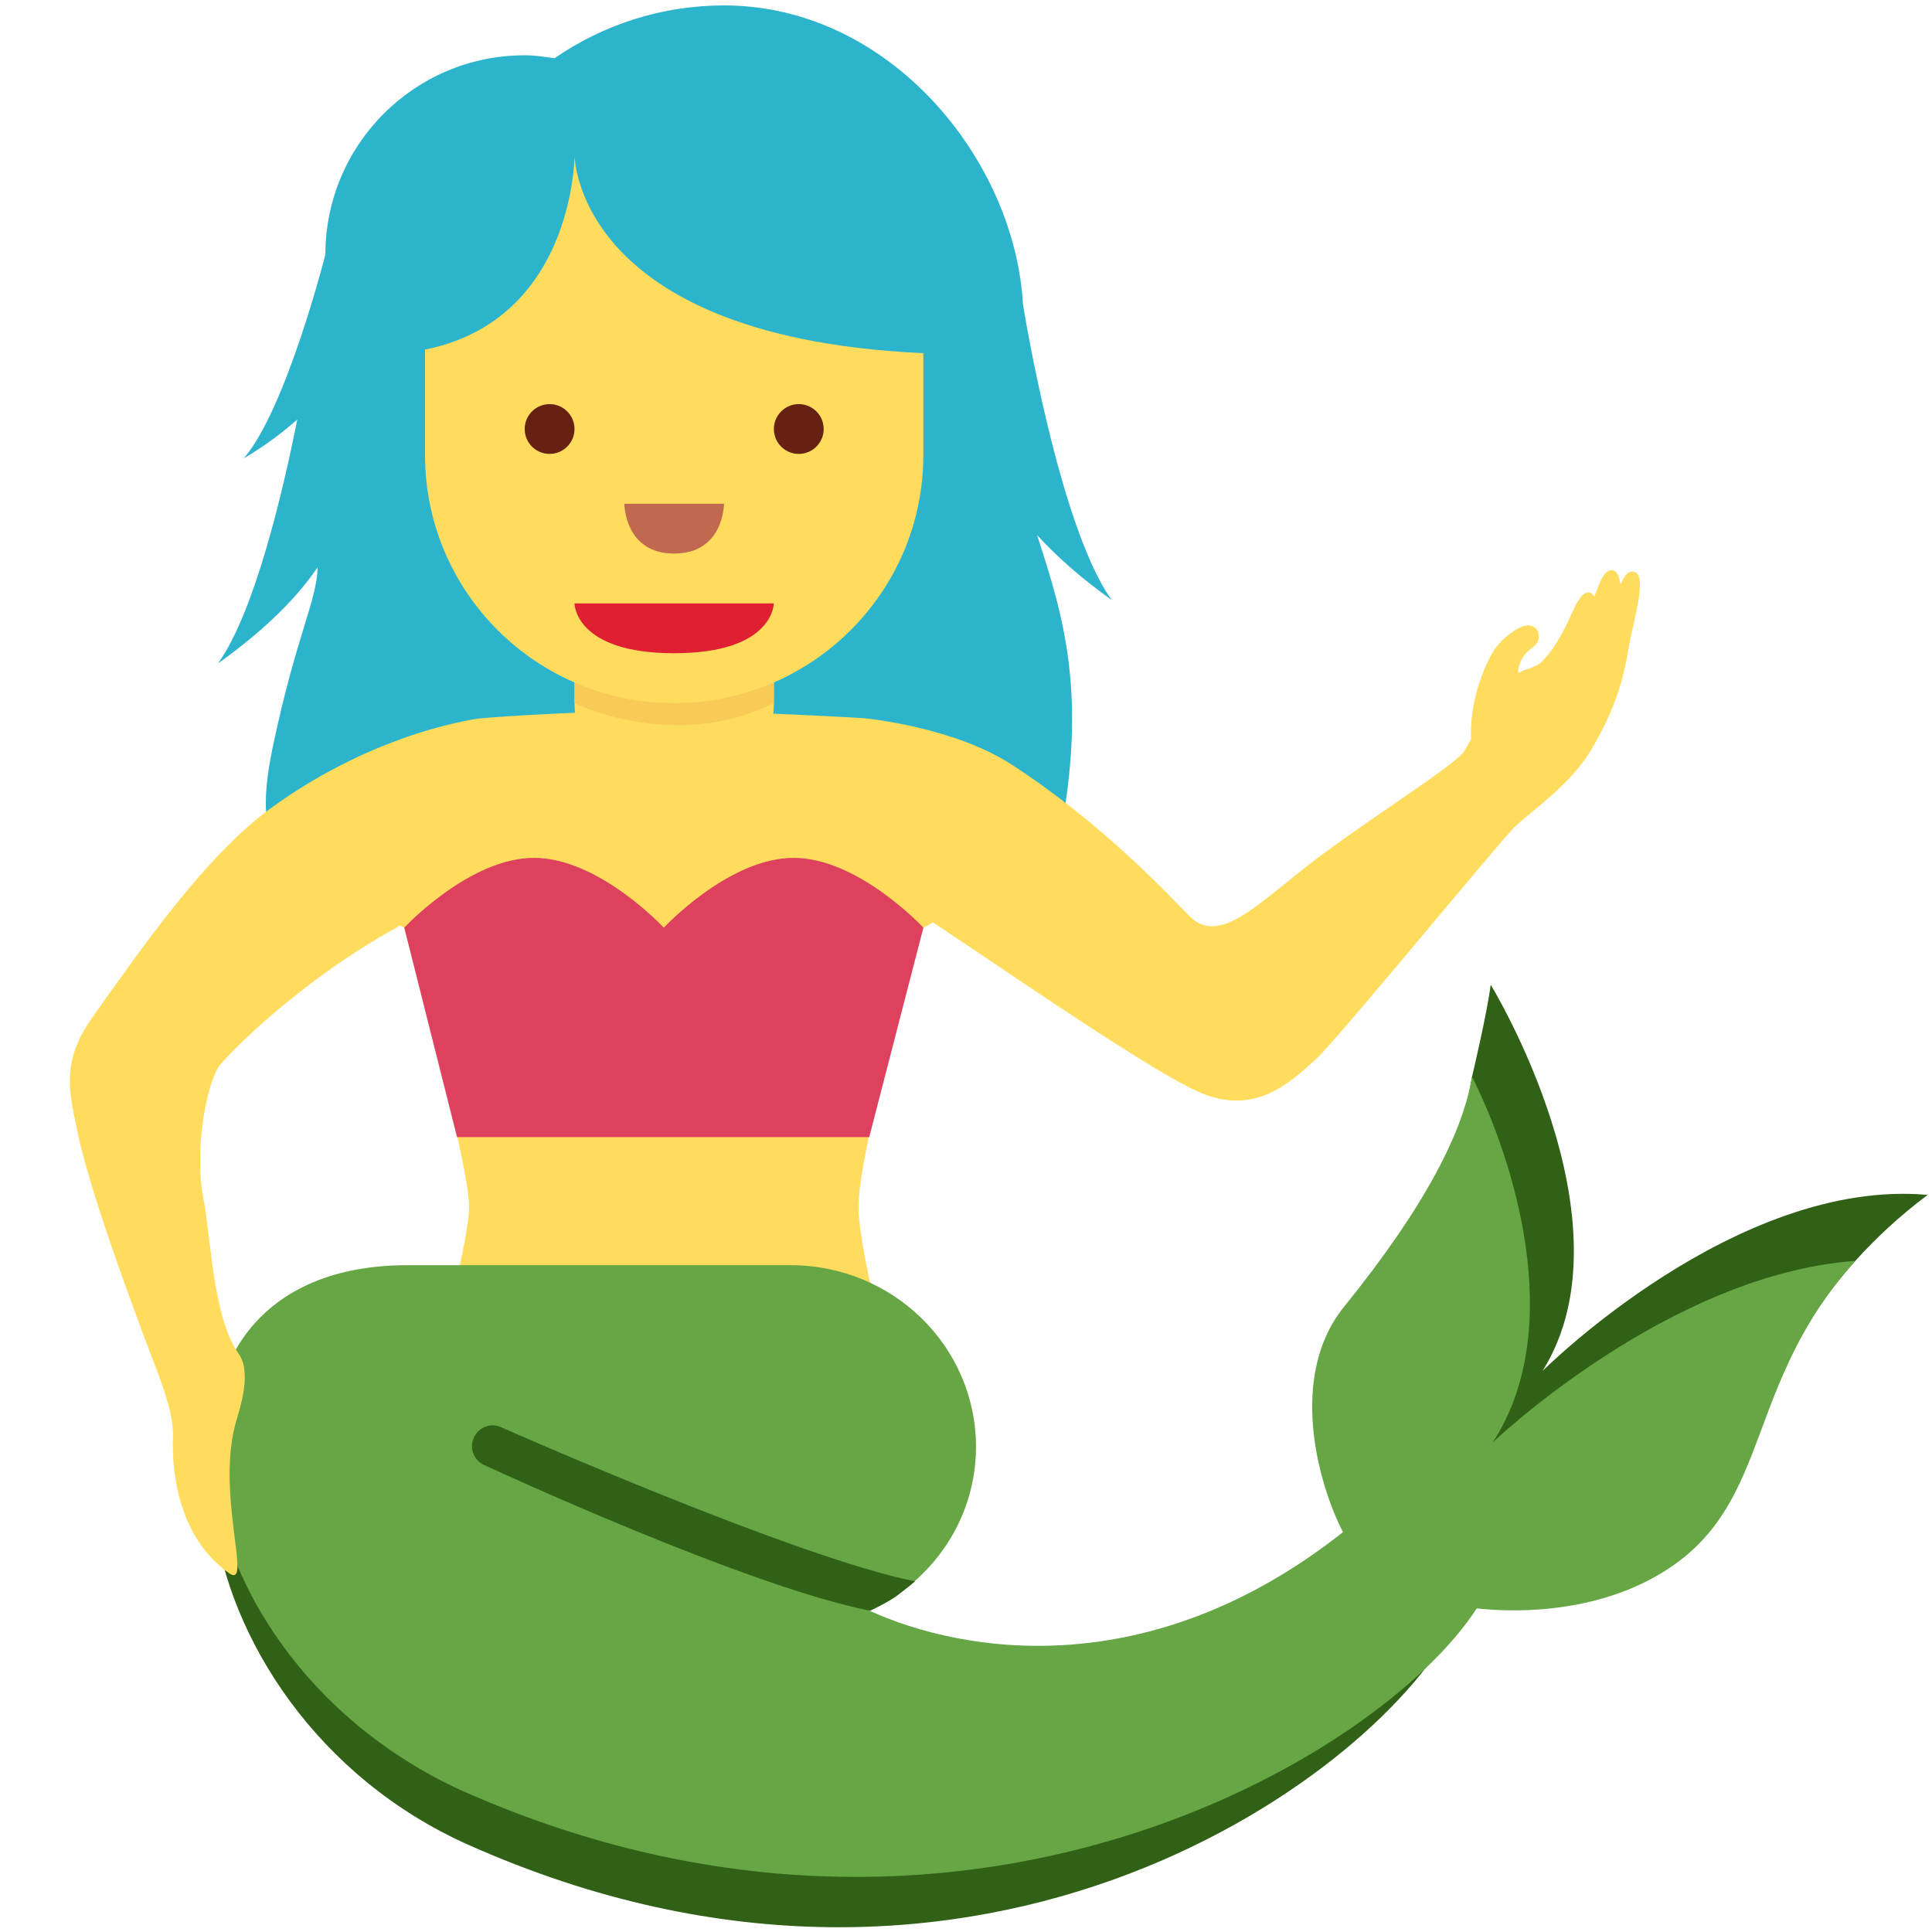
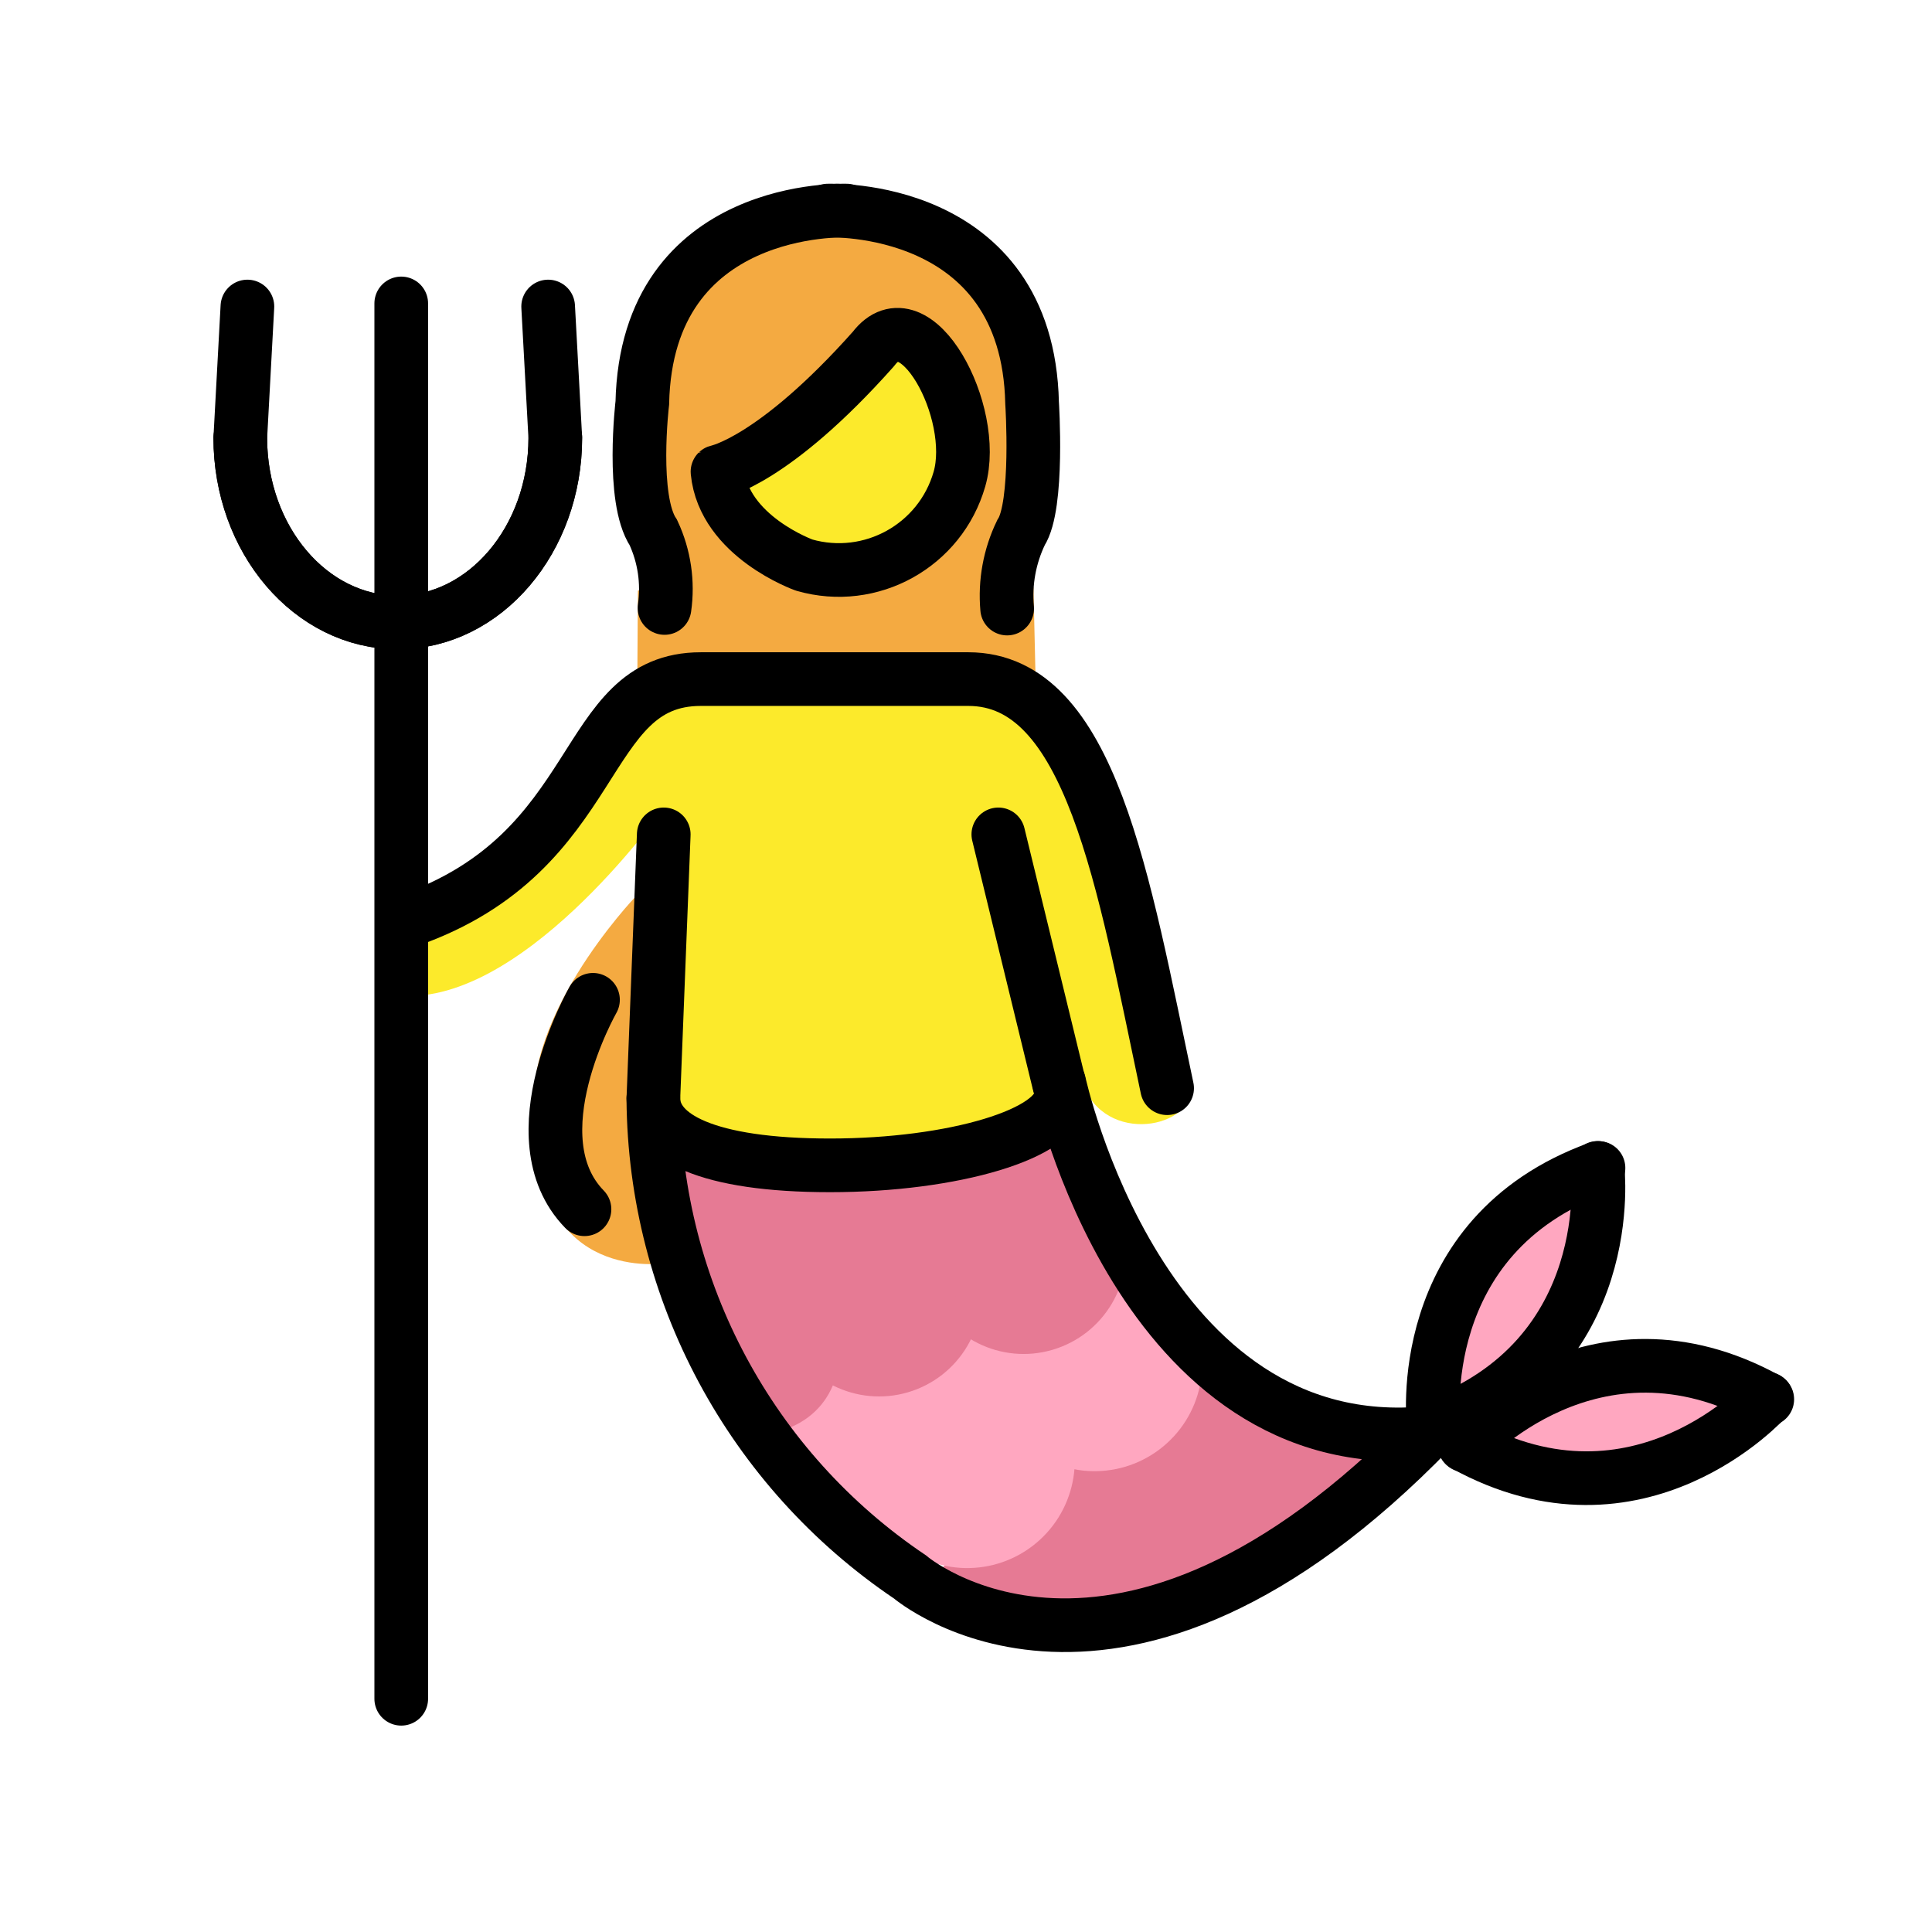
- <svg xmlns="http://www.w3.org/2000/svg" viewBox="0 0 36 36">
-   <path fill="#2CB4CD" d="M20.716 11.182c-.994-1.383-1.654-5.509-1.654-5.509-.155-2.715-2.494-5.572-5.571-5.572-1.173 0-2.26.365-3.159.985-.182-.027-.365-.056-.555-.056-2.051 0-3.714 1.663-3.714 3.714 0 0-.73 2.881-1.521 3.797.377-.223.706-.465.997-.724-.259 1.306-.788 3.586-1.478 4.547.765-.55 1.41-1.136 1.859-1.795-.021.647-.399 1.267-.837 3.348-.458 2.177.364 2.197 1.385 2.646 1.795.789 12.847 1.296 13.281-.969.513-2.675.068-4.112-.425-5.624.391.429.86.83 1.392 1.212z" />
-   <path fill="#FFDC5D" d="M16.125 13.384s-2.26-.137-3.764-.137-2.959.1-3.392.137l-1.963 3.619.526.283s1.209 4.354 1.209 5.202c0 .848-1.209 5.202-1.209 5.202h9.674s-1.209-4.075-1.209-5.202 1.209-5.202 1.209-5.202l.495-.266-1.576-3.636z" />
-   <path fill="#DD415D" d="M12.369 17.286s-1.209-1.301-2.418-1.301-2.418 1.301-2.418 1.301l.983 3.902h7.681l1.009-3.902s-1.209-1.301-2.418-1.301-2.419 1.301-2.419 1.301z" />
-   <path fill="#316116" d="M28.744 25.545c1.738-2.783-.967-7.196-.967-7.196-.067.534-.348 1.714-.348 1.714-.163.998-.678 2.566-2.219 4.469-1.049 1.294 4.467 5.504 5.708 4.687 1.937-1.276 1.587-3.432 3.655-5.726.367-.407.8-.817 1.346-1.228-3.575-.319-7.175 3.28-7.175 3.28zm-3.123 3.078c-4.478 3.618-9.355 2.292-10.385 1.38l-7.644-5.978c-5.516 0-4.48 7.846 1.132 10.349 9.576 4.271 17.103-1.423 18.399-4.18l-1.502-1.571z" />
-   <path fill="#66A644" d="M27.814 26.878c1.408-2.155.357-5.346-.385-6.815-.163.998-.843 2.383-2.384 4.286-1.049 1.294-.483 3.302-.021 4.199l.001.001c-3.596 2.842-7.065 2.264-8.825 1.464 1.17-.542 1.986-1.7 1.986-3.053 0-1.87-1.547-3.385-3.454-3.385h-7.14c-5.516 0-4.48 7.39 1.132 9.843 9.165 4.007 17-.67 18.793-3.448.863.096 2.363.056 3.573-.741 1.937-1.276 1.414-3.441 3.482-5.734-3.483.249-6.758 3.383-6.758 3.383z" />
-   <path fill="#316116" d="M16.212 30.014c-2.309-.46-6.994-2.625-7.193-2.717-.194-.09-.278-.319-.188-.512.09-.195.321-.28.513-.188.048.022 5.488 2.428 7.707 2.869 0 0-.158.133-.336.267-.179.132-.503.281-.503.281z" />
-   <path fill="#FFDC5D" d="M7.399 17.278c-1.878 1.035-3.24 2.455-3.336 2.617-.239.404-.437 1.592-.276 2.415.145.741.177 2.238.66 2.915.198.277.107.759-.032 1.208-.419 1.353.306 3.199-.145 2.882-.918-.644-1.074-1.83-1.047-2.528.015-.393-.166-.884-.257-1.138-.059-.16-1.245-3.203-1.518-4.54-.148-.722-.333-1.302.275-2.155.903-1.266 2.094-2.996 3.311-3.885 2.012-1.471 3.936-1.687 3.936-1.687s-.911 3.532-1.571 3.896zm23-6.626c-.084.009-.143.102-.203.238-.023-.164-.074-.276-.184-.264-.129.013-.201.22-.304.492-.027-.047-.062-.079-.117-.078-.261.009-.349.811-.909 1.334-.081.036-.154.078-.248.104-.059.016-.098.041-.146.061.005-.255.171-.405.271-.474.239-.166.089-.586-.314-.331-.289.183-.41.365-.501.55-.255.519-.354 1.058-.333 1.487l-.119.215c-.139.242-1.626 1.17-2.696 1.967-1.066.793-1.846 1.694-2.415 1.132-.396-.391-1.591-1.706-3.322-2.833-1.093-.712-2.733-.866-2.733-.866-.807.662.166 3.109.894 3.566.938.589 4.26 2.925 5.306 3.391s1.704-.161 2.196-.609c.403-.366 3.434-4.072 3.703-4.326.365-.344 1.063-.797 1.457-1.491.338-.596.543-1.079.667-1.855.071-.456.402-1.447.05-1.41zM10.706 9.387v3.714c0 1.026.831 1.857 1.857 1.857s1.857-.831 1.857-1.857V9.387h-3.714z" />
-   <path fill="#F9CA55" d="M14.419 9.387l-3.714.017v3.697s1.857.928 3.714 0V9.387z" />
-   <path fill="#FFDC5D" d="M17.205 2.934H7.92V8.48c0 2.553 2.078 4.621 4.642 4.621 2.564 0 4.643-2.068 4.643-4.621V2.934z" />
-   <path fill="#DF1F32" d="M14.419 11.244h-3.714s0 .928 1.857.928 1.857-.928 1.857-.928z" />
-   <circle fill="#662113" cx="10.241" cy="7.994" r=".464" />
-   <circle fill="#662113" cx="14.884" cy="7.994" r=".464" />
-   <path fill="#C1694F" d="M11.634 9.387h1.857s0 .928-.929.928c-.928 0-.928-.928-.928-.928z" />
-   <path fill="#2CB4CD" d="M18.133 6.601l-.613-4.114H6.992v4.114c3.674 0 3.713-3.628 3.714-3.707.001.08.08 3.707 7.427 3.707z" />
+ <svg xmlns="http://www.w3.org/2000/svg" id="emoji" viewBox="0 0 72 72">
+   <g id="color">
+     <path fill="#e67a94" d="M33.89,59.412l10.457-8.456,8.047,3.77S43.575,65.889,33.89,59.412Z" />
+     <path fill="#ffa7c0" d="M26.854,51.666a3.364,3.364,0,0,0,2.631-2.907c.486-2.61,3.855,2.766,4.943-1.647,0,0,6.944,1.493,6.043-2.197l4.106,5.176s-1.657,4.155-5.894,3.113c0,0,1.43,5.9-3.445,4.23,0,0,.646,1.893-3.547.129Z" />
+     <path fill="none" stroke="#ffa7c0" stroke-linecap="round" stroke-miterlimit="10" stroke-width="2" d="M38.669,52.954a3.01,3.01,0,0,1-4.747,3.608" />
+     <path fill="none" stroke="#ffa7c0" stroke-linecap="round" stroke-miterlimit="10" stroke-width="2" d="M43.421,49.344a3.013,3.013,0,0,1-4.752,3.609" />
+     <path fill="none" stroke="#e67a94" stroke-linecap="round" stroke-miterlimit="10" stroke-width="2" d="M30.14,49.23c.38,1.373.093,2.692-1.307,3.129-1.402.439-1.598-1.034-1.979-2.409" />
+     <path fill="none" stroke="#e67a94" stroke-linecap="round" stroke-miterlimit="10" stroke-width="2" d="M35.517,47.644a2.816,2.816,0,0,1-5.386,1.586" />
+     <path fill="none" stroke="#e67a94" stroke-linecap="round" stroke-miterlimit="10" stroke-width="2" d="M40.904,46.056a2.817,2.817,0,0,1-5.388,1.588" />
+     <path fill="#e67a94" d="M23.646,42.659s.115,2.516,1.647.347c1.533-2.169,5.842,3.353,8.675-.203,0,0,4.77,2.312,5.493-1.416L41.426,46.445s-2.342,4.425-5.753,1.706c0,0-1.619,4.714-5.35,1.157,0,0-.327,5.076-4.664,1.144Z" />
+     <path fill="#ffa7c0" d="M59.258,43.853c2.009.915-3.162,9.868-5.707,9.252S57.561,43.084,59.258,43.853Z" />
+     <path fill="#ffa7c0" d="M53.765,53.885c-1.139-2.356,10.29-3.266,10.771-1.467.571,2.136-9.631,3.824-10.771,1.467" />
+   </g>
+   <g id="skin">
+     <path fill="#fcea2b" d="M24.643,30.236s-5.307,7.476-9.965,6.844L14.52,34.081s3.869-.08,9.871-8.292l12.396-.632S40.419,26.5,41.684,31.79c.781,3.272,1.369,5.945,2.178,7.28a4.296,4.296,0,0,1,.563,1.485c-.077,1.586-3.501,2.128-4.154-.434-1.815-2.371-1.527,2.612-1.527,2.612l-14.589.452" />
+     <path fill="#fcea2b" d="M36.241,17.27a4.784,4.784,0,0,1-4.784,4.785h0c-2.643,0-6.528-4.037-4.023-4.873,2.616-.871,3.092-3.091,4.201-4.042C33.642,11.419,36.241,14.626,36.241,17.27Z" />
+   </g>
+   <g id="hair">
+     <path fill="#f4aa41" d="M23.671,33.431s-4.518,4.729-3.669,8.582C19.959,47.822,24.763,47.08,24.763,47.08Z" />
+     <path fill="#f4aa41" d="M24.839,25.157s.69-3.324-.359-5.393S22.951,8.603,31.478,8.405s6.714,11.416,6.714,11.416l-.879,5.043L31.872,21.679s8.613-4.224,1.025-8.736c0,0-3.969,5.131-6.579,4.776l4.741,3.969Z" />
+     <polygon fill="#f4aa41" points="23.751 25.418 23.771 22.007 38.514 21.886 38.595 25.397 23.751 25.418" />
+   </g>
+   <g id="line">
+     <path fill="none" stroke="#000" stroke-linecap="round" stroke-miterlimit="10" stroke-width="2" d="M15.235,34.304c7.326-2.569,6.312-8.996,10.883-8.996h9.971c4.571,0,5.774,7.548,7.406,15.246" />
+     <path fill="none" stroke="#000" stroke-linecap="round" stroke-miterlimit="10" stroke-width="2" d="M24.736,31.095l-.388,9.867a21.666,21.666,0,0,0,9.563,17.805S41.61,65.377,53.35,53.264" />
+     <line x1="39.471" x2="37.205" y1="40.397" y2="31.095" fill="none" stroke="#000" stroke-linecap="round" stroke-miterlimit="10" stroke-width="2" />
+     <path fill="none" stroke="#000" stroke-linecap="round" stroke-miterlimit="10" stroke-width="2" d="M53.233,53.401c-10.73,1.05-13.763-13.061-13.763-13.061" />
+     <line x1="14.953" x2="14.953" y1="63.308" y2="11.308" fill="none" stroke="#000" stroke-linecap="round" stroke-linejoin="round" stroke-width="2" />
+     <path fill="none" stroke="#000" stroke-linecap="round" stroke-miterlimit="10" stroke-width="2" d="M8.954,16.314c0,3.8,2.628,6.882,5.87,6.882s5.87-3.082,5.87-6.882l-.266-4.891" />
+     <path fill="none" stroke="#000" stroke-linecap="round" stroke-miterlimit="10" stroke-width="2" d="M20.695,16.314c0,3.8-2.628,6.882-5.87,6.882s-5.87-3.082-5.87-6.882l.265-4.891" />
+     <path fill="none" stroke="#000" stroke-linecap="round" stroke-miterlimit="10" stroke-width="2" d="M53.428,53.131s-.856-7.077,6.143-9.604" />
+     <path fill="none" stroke="#000" stroke-linecap="round" stroke-miterlimit="10" stroke-width="2" d="M59.536,43.525s.857,7.076-6.141,9.604" />
+     <path fill="none" stroke="#000" stroke-linecap="round" stroke-miterlimit="10" stroke-width="2" d="M54.591,53.865s4.755-5.311,11.27-1.717" />
+     <path fill="none" stroke="#000" stroke-linecap="round" stroke-miterlimit="10" stroke-width="2" d="M65.838,52.123s-4.753,5.31-11.27,1.716" />
+     <path fill="none" stroke="#000" stroke-linecap="round" stroke-miterlimit="10" stroke-width="2" d="M39.53,40.805c0,1.444-4.007,2.624-8.595,2.624-4.592,0-6.586-1.063-6.586-2.508" />
+     <path fill="none" stroke="#000" stroke-linecap="round" stroke-miterlimit="10" stroke-width="2" d="M31.554,7.848s-7.453-.312-7.617,7.171c0,0-.425,3.571.414,4.832a4.982,4.982,0,0,1,.414,2.806" />
+     <path fill="none" stroke="#000" stroke-linecap="round" stroke-miterlimit="10" stroke-width="2" d="M37.533,22.679a5.399,5.399,0,0,1,.516-2.828c.663-1.014.414-4.832.414-4.832-.164-7.483-7.617-7.171-7.617-7.171" />
+     <path fill="none" stroke="#000" stroke-linecap="round" stroke-miterlimit="10" stroke-width="2" d="M22.099,37.26s-2.928,5.123-.317,7.805" />
+     <path fill="none" stroke="#000" stroke-linejoin="round" stroke-width="2" d="M32.55,13.005c1.562-2.056,3.918,2.365,3.206,4.848a4.676,4.676,0,0,1-5.784,3.207l-.002-.001s-2.997-1.065-3.231-3.48C26.74,17.578,28.832,17.185,32.55,13.005Z" />
+   </g>
</svg>
